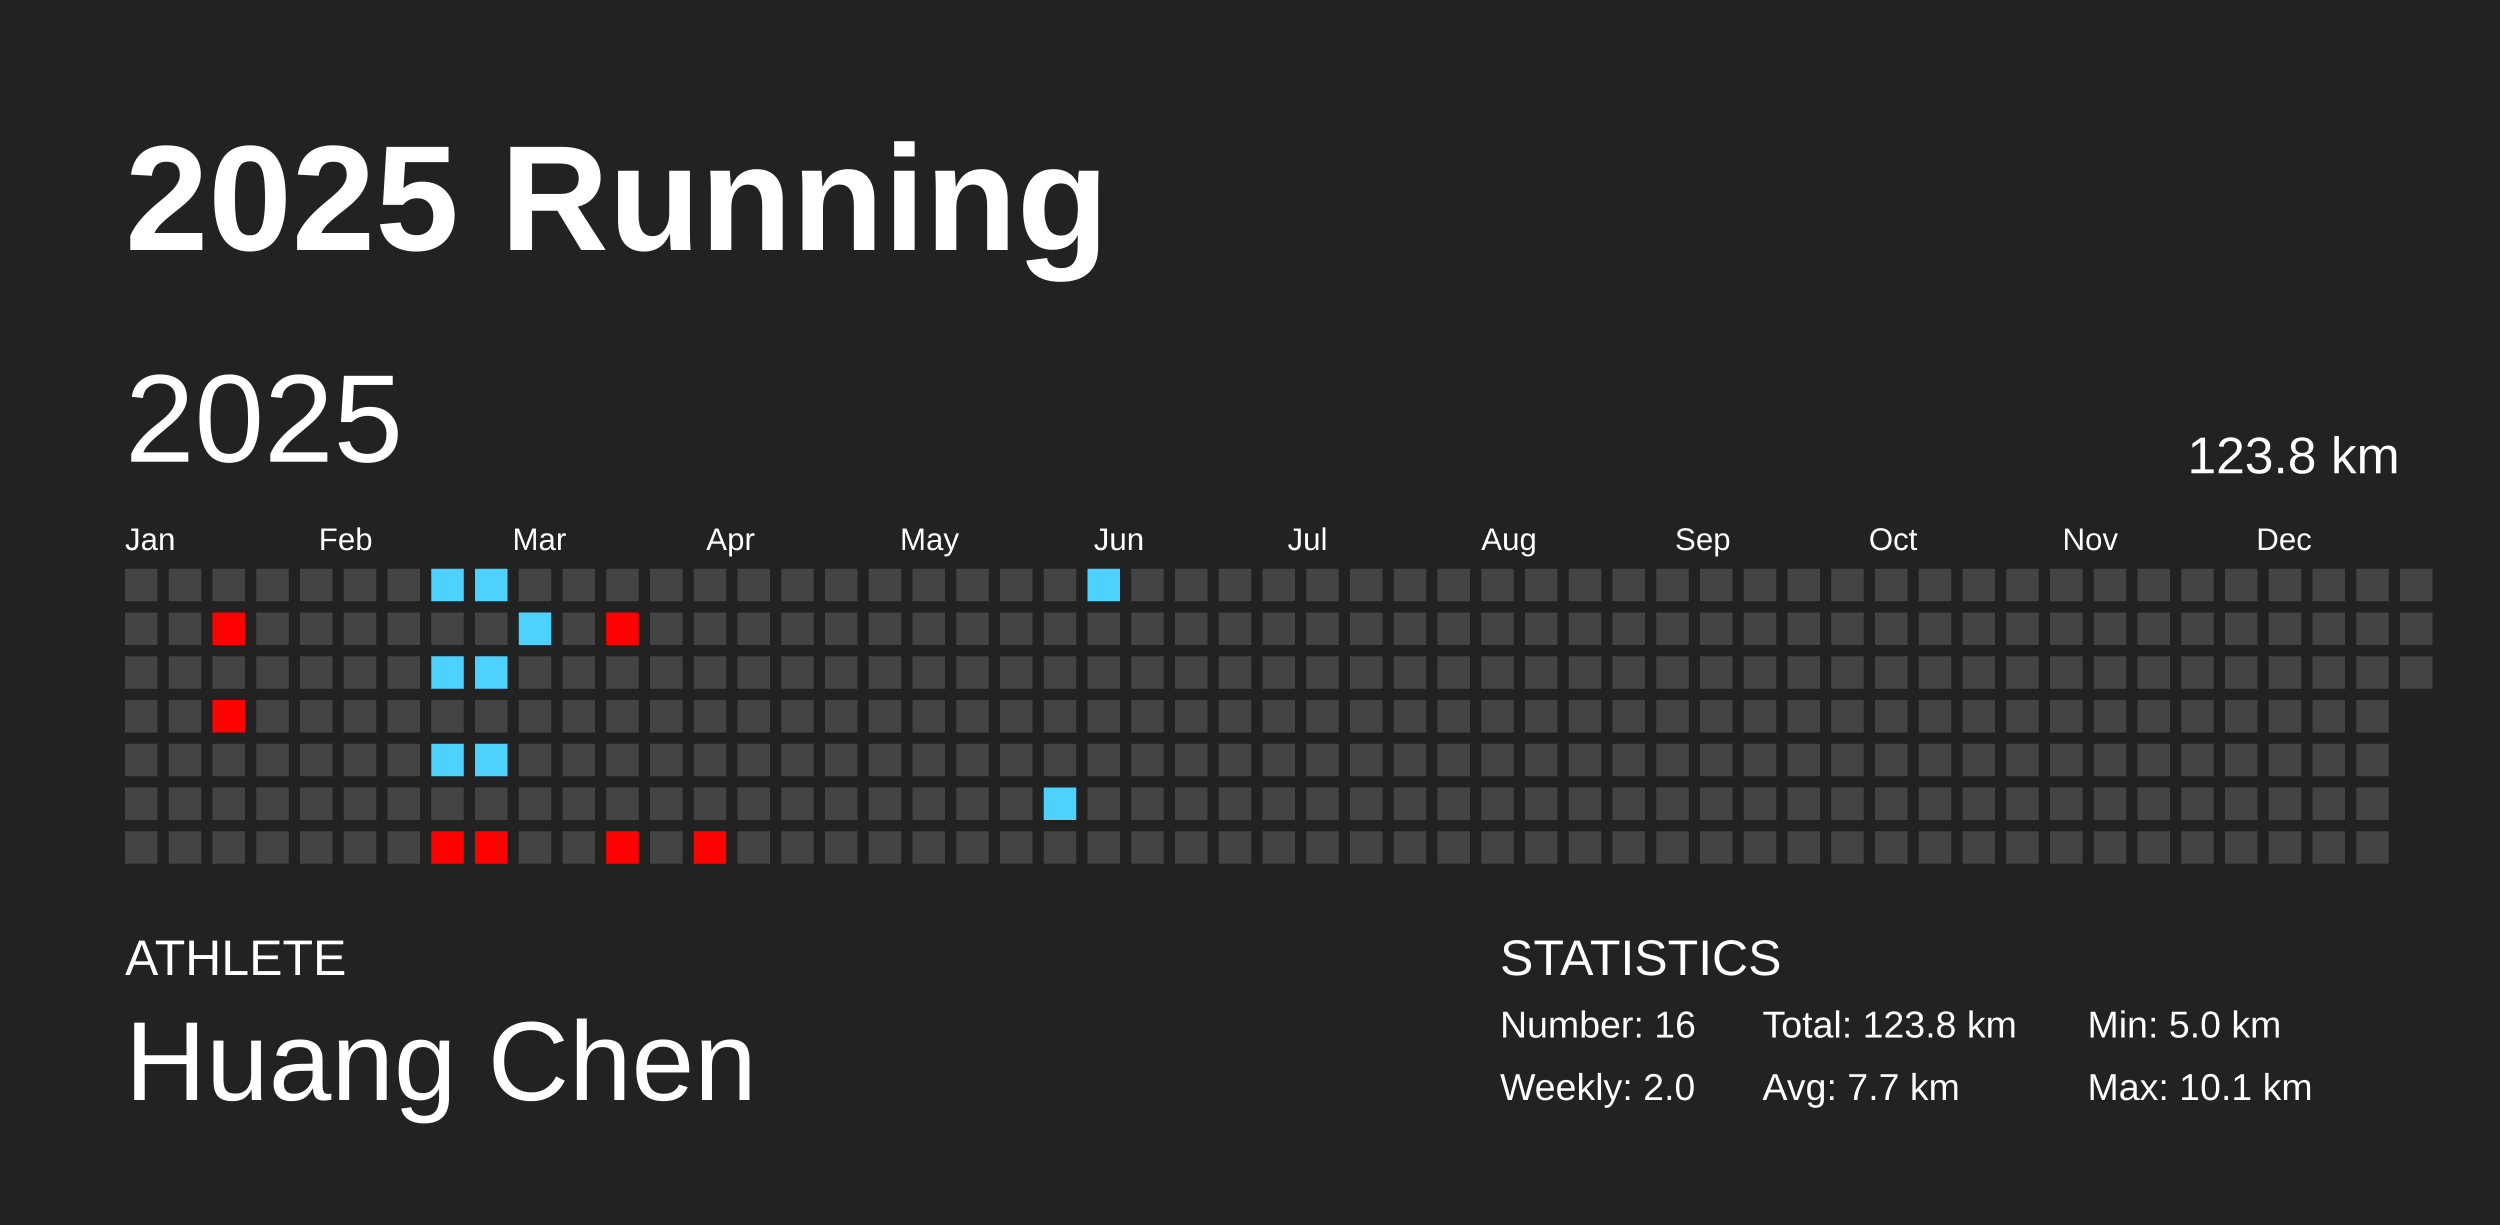
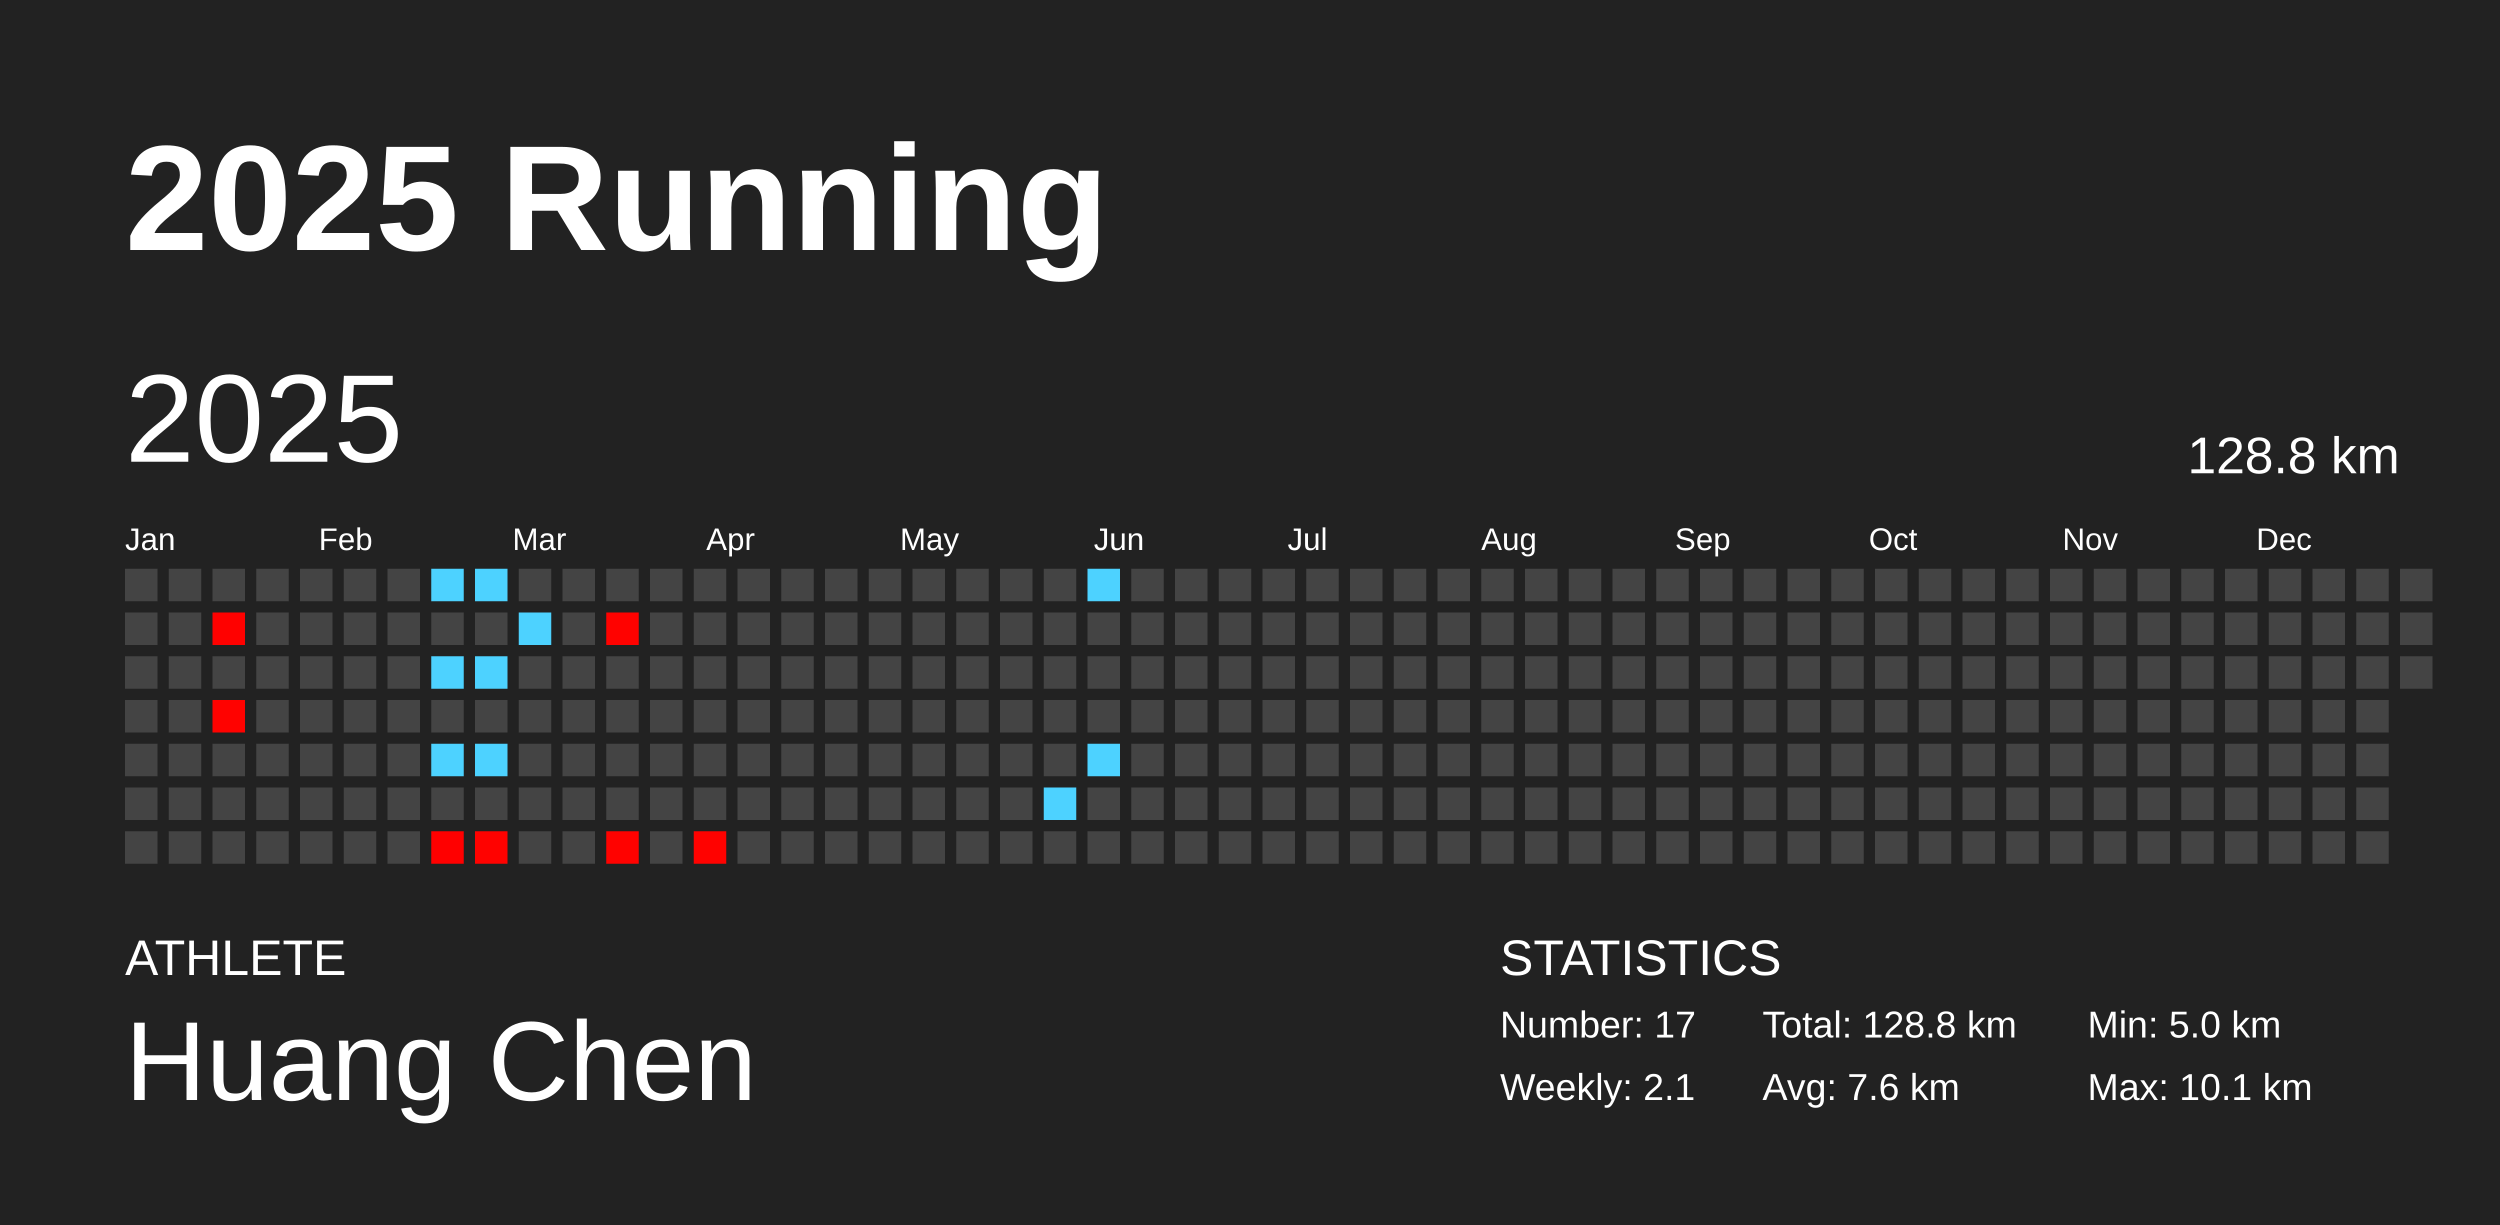
<svg xmlns="http://www.w3.org/2000/svg" baseProfile="full" height="98mm" version="1.1" viewBox="0,0,200,98" width="200mm">
  <defs />
  <rect fill="#222222" height="98" width="200" x="0" y="0" />
  <text fill="#FFFFFF" style="font-size:12px; font-family:Arial; font-weight:bold;" x="10" y="20">2025 Running</text>
  <text fill="#FFFFFF" style="font-size:4px; font-family:Arial" x="10" y="78">ATHLETE</text>
  <text fill="#FFFFFF" style="font-size:9px; font-family:Arial" x="10" y="88">Huang Chen</text>
  <text fill="#FFFFFF" style="font-size:4px; font-family:Arial" x="120" y="78">STATISTICS</text>
-   <text fill="#FFFFFF" style="font-size:3px; font-family:Arial" x="120" y="83">Number: 16</text>
-   <text fill="#FFFFFF" style="font-size:3px; font-family:Arial" x="120" y="88">Weekly: 2.0</text>
-   <text fill="#FFFFFF" style="font-size:3px; font-family:Arial" x="141" y="83">Total: 123.8 km</text>
-   <text fill="#FFFFFF" style="font-size:3px; font-family:Arial" x="141" y="88">Avg: 7.7 km</text>
+   <text fill="#FFFFFF" style="font-size:3px; font-family:Arial" x="120" y="83">Number: 17</text>
+   <text fill="#FFFFFF" style="font-size:3px; font-family:Arial" x="120" y="88">Weekly: 2.1</text>
+   <text fill="#FFFFFF" style="font-size:3px; font-family:Arial" x="141" y="83">Total: 128.8 km</text>
+   <text fill="#FFFFFF" style="font-size:3px; font-family:Arial" x="141" y="88">Avg: 7.6 km</text>
  <text fill="#FFFFFF" style="font-size:3px; font-family:Arial" x="167" y="83">Min: 5.0 km</text>
  <text fill="#FFFFFF" style="font-size:3px; font-family:Arial" x="167" y="88">Max: 10.1 km</text>
  <text dominant-baseline="hanging" fill="#FFFFFF" style="font-size:10.0px; font-family:Arial;" x="10" y="30">2025</text>
-   <text dominant-baseline="hanging" fill="#FFFFFF" style="font-size:4.125px; font-family:Arial;" x="175" y="35">123.8 km</text>
+   <text dominant-baseline="hanging" fill="#FFFFFF" style="font-size:4.125px; font-family:Arial;" x="175" y="35">128.8 km</text>
  <text fill="#FFFFFF" style="font-size:2.5px; font-family:Arial" x="10.0" y="44">Jan</text>
  <text fill="#FFFFFF" style="font-size:2.5px; font-family:Arial" x="25.5" y="44">Feb</text>
  <text fill="#FFFFFF" style="font-size:2.5px; font-family:Arial" x="41.0" y="44">Mar</text>
  <text fill="#FFFFFF" style="font-size:2.5px; font-family:Arial" x="56.5" y="44">Apr</text>
  <text fill="#FFFFFF" style="font-size:2.5px; font-family:Arial" x="72.0" y="44">May</text>
  <text fill="#FFFFFF" style="font-size:2.5px; font-family:Arial" x="87.5" y="44">Jun</text>
  <text fill="#FFFFFF" style="font-size:2.5px; font-family:Arial" x="103.0" y="44">Jul</text>
  <text fill="#FFFFFF" style="font-size:2.5px; font-family:Arial" x="118.5" y="44">Aug</text>
  <text fill="#FFFFFF" style="font-size:2.5px; font-family:Arial" x="134.0" y="44">Sep</text>
  <text fill="#FFFFFF" style="font-size:2.5px; font-family:Arial" x="149.5" y="44">Oct</text>
  <text fill="#FFFFFF" style="font-size:2.5px; font-family:Arial" x="165.0" y="44">Nov</text>
  <text fill="#FFFFFF" style="font-size:2.5px; font-family:Arial" x="180.5" y="44">Dec</text>
  <rect fill="#444444" height="2.6" width="2.6" x="10.0" y="45.5" />
  <rect fill="#444444" height="2.6" width="2.6" x="10.0" y="49.0" />
  <rect fill="#444444" height="2.6" width="2.6" x="10.0" y="52.5" />
  <rect fill="#444444" height="2.6" width="2.6" x="10.0" y="56.0" />
  <rect fill="#444444" height="2.6" width="2.6" x="10.0" y="59.5" />
  <rect fill="#444444" height="2.6" width="2.6" x="10.0" y="63.0" />
  <rect fill="#444444" height="2.6" width="2.6" x="10.0" y="66.5" />
  <rect fill="#444444" height="2.6" width="2.6" x="13.5" y="45.5" />
  <rect fill="#444444" height="2.6" width="2.6" x="13.5" y="49.0" />
  <rect fill="#444444" height="2.6" width="2.6" x="13.5" y="52.5" />
  <rect fill="#444444" height="2.6" width="2.6" x="13.5" y="56.0" />
  <rect fill="#444444" height="2.6" width="2.6" x="13.5" y="59.5" />
  <rect fill="#444444" height="2.6" width="2.6" x="13.5" y="63.0" />
  <rect fill="#444444" height="2.6" width="2.6" x="13.5" y="66.5" />
  <rect fill="#444444" height="2.6" width="2.6" x="17.0" y="45.5" />
  <rect fill="#ff0100" height="2.6" width="2.6" x="17.0" y="49.0" />
  <rect fill="#444444" height="2.6" width="2.6" x="17.0" y="52.5" />
  <rect fill="#ff0200" height="2.6" width="2.6" x="17.0" y="56.0" />
  <rect fill="#444444" height="2.6" width="2.6" x="17.0" y="59.5" />
  <rect fill="#444444" height="2.6" width="2.6" x="17.0" y="63.0" />
  <rect fill="#444444" height="2.6" width="2.6" x="17.0" y="66.5" />
  <rect fill="#444444" height="2.6" width="2.6" x="20.5" y="45.5" />
  <rect fill="#444444" height="2.6" width="2.6" x="20.5" y="49.0" />
  <rect fill="#444444" height="2.6" width="2.6" x="20.5" y="52.5" />
  <rect fill="#444444" height="2.6" width="2.6" x="20.5" y="56.0" />
  <rect fill="#444444" height="2.6" width="2.6" x="20.5" y="59.5" />
  <rect fill="#444444" height="2.6" width="2.6" x="20.5" y="63.0" />
  <rect fill="#444444" height="2.6" width="2.6" x="20.5" y="66.5" />
  <rect fill="#444444" height="2.6" width="2.6" x="24.0" y="45.5" />
  <rect fill="#444444" height="2.6" width="2.6" x="24.0" y="49.0" />
  <rect fill="#444444" height="2.6" width="2.6" x="24.0" y="52.5" />
  <rect fill="#444444" height="2.6" width="2.6" x="24.0" y="56.0" />
  <rect fill="#444444" height="2.6" width="2.6" x="24.0" y="59.5" />
  <rect fill="#444444" height="2.6" width="2.6" x="24.0" y="63.0" />
  <rect fill="#444444" height="2.6" width="2.6" x="24.0" y="66.5" />
  <rect fill="#444444" height="2.6" width="2.6" x="27.5" y="45.5" />
  <rect fill="#444444" height="2.6" width="2.6" x="27.5" y="49.0" />
  <rect fill="#444444" height="2.6" width="2.6" x="27.5" y="52.5" />
  <rect fill="#444444" height="2.6" width="2.6" x="27.5" y="56.0" />
  <rect fill="#444444" height="2.6" width="2.6" x="27.5" y="59.5" />
  <rect fill="#444444" height="2.6" width="2.6" x="27.5" y="63.0" />
  <rect fill="#444444" height="2.6" width="2.6" x="27.5" y="66.5" />
  <rect fill="#444444" height="2.6" width="2.6" x="31.0" y="45.5" />
  <rect fill="#444444" height="2.6" width="2.6" x="31.0" y="49.0" />
  <rect fill="#444444" height="2.6" width="2.6" x="31.0" y="52.5" />
  <rect fill="#444444" height="2.6" width="2.6" x="31.0" y="56.0" />
  <rect fill="#444444" height="2.6" width="2.6" x="31.0" y="59.5" />
  <rect fill="#444444" height="2.6" width="2.6" x="31.0" y="63.0" />
  <rect fill="#444444" height="2.6" width="2.6" x="31.0" y="66.5" />
  <rect fill="#4dd2ff" height="2.6" width="2.6" x="34.5" y="45.5" />
  <rect fill="#444444" height="2.6" width="2.6" x="34.5" y="49.0" />
  <rect fill="#4dd2ff" height="2.6" width="2.6" x="34.5" y="52.5" />
  <rect fill="#444444" height="2.6" width="2.6" x="34.5" y="56.0" />
  <rect fill="#4dd2ff" height="2.6" width="2.6" x="34.5" y="59.5" />
  <rect fill="#444444" height="2.6" width="2.6" x="34.5" y="63.0" />
  <rect fill="#ff0000" height="2.6" width="2.6" x="34.5" y="66.5" />
  <rect fill="#4dd2ff" height="2.6" width="2.6" x="38.0" y="45.5" />
  <rect fill="#444444" height="2.6" width="2.6" x="38.0" y="49.0" />
  <rect fill="#4dd2ff" height="2.6" width="2.6" x="38.0" y="52.5" />
  <rect fill="#444444" height="2.6" width="2.6" x="38.0" y="56.0" />
  <rect fill="#4dd2ff" height="2.6" width="2.6" x="38.0" y="59.5" />
  <rect fill="#444444" height="2.6" width="2.6" x="38.0" y="63.0" />
  <rect fill="#ff0200" height="2.6" width="2.6" x="38.0" y="66.5" />
  <rect fill="#444444" height="2.6" width="2.6" x="41.5" y="45.5" />
  <rect fill="#4dd2ff" height="2.6" width="2.6" x="41.5" y="49.0" />
  <rect fill="#444444" height="2.6" width="2.6" x="41.5" y="52.5" />
  <rect fill="#444444" height="2.6" width="2.6" x="41.5" y="56.0" />
  <rect fill="#444444" height="2.6" width="2.6" x="41.5" y="59.5" />
  <rect fill="#444444" height="2.6" width="2.6" x="41.5" y="63.0" />
  <rect fill="#444444" height="2.6" width="2.6" x="41.5" y="66.5" />
  <rect fill="#444444" height="2.6" width="2.6" x="45.0" y="45.5" />
  <rect fill="#444444" height="2.6" width="2.6" x="45.0" y="49.0" />
  <rect fill="#444444" height="2.6" width="2.6" x="45.0" y="52.5" />
  <rect fill="#444444" height="2.6" width="2.6" x="45.0" y="56.0" />
  <rect fill="#444444" height="2.6" width="2.6" x="45.0" y="59.5" />
  <rect fill="#444444" height="2.6" width="2.6" x="45.0" y="63.0" />
  <rect fill="#444444" height="2.6" width="2.6" x="45.0" y="66.5" />
  <rect fill="#444444" height="2.6" width="2.6" x="48.5" y="45.5" />
  <rect fill="#ff0200" height="2.6" width="2.6" x="48.5" y="49.0" />
  <rect fill="#444444" height="2.6" width="2.6" x="48.5" y="52.5" />
  <rect fill="#444444" height="2.6" width="2.6" x="48.5" y="56.0" />
  <rect fill="#444444" height="2.6" width="2.6" x="48.5" y="59.5" />
  <rect fill="#444444" height="2.6" width="2.6" x="48.5" y="63.0" />
  <rect fill="#ff0200" height="2.6" width="2.6" x="48.5" y="66.5" />
  <rect fill="#444444" height="2.6" width="2.6" x="52.0" y="45.5" />
  <rect fill="#444444" height="2.6" width="2.6" x="52.0" y="49.0" />
  <rect fill="#444444" height="2.6" width="2.6" x="52.0" y="52.5" />
  <rect fill="#444444" height="2.6" width="2.6" x="52.0" y="56.0" />
  <rect fill="#444444" height="2.6" width="2.6" x="52.0" y="59.5" />
  <rect fill="#444444" height="2.6" width="2.6" x="52.0" y="63.0" />
  <rect fill="#444444" height="2.6" width="2.6" x="52.0" y="66.5" />
  <rect fill="#444444" height="2.6" width="2.6" x="55.5" y="45.5" />
  <rect fill="#444444" height="2.6" width="2.6" x="55.5" y="49.0" />
  <rect fill="#444444" height="2.6" width="2.6" x="55.5" y="52.5" />
  <rect fill="#444444" height="2.6" width="2.6" x="55.5" y="56.0" />
  <rect fill="#444444" height="2.6" width="2.6" x="55.5" y="59.5" />
  <rect fill="#444444" height="2.6" width="2.6" x="55.5" y="63.0" />
  <rect fill="#ff0200" height="2.6" width="2.6" x="55.5" y="66.5" />
  <rect fill="#444444" height="2.6" width="2.6" x="59.0" y="45.5" />
  <rect fill="#444444" height="2.6" width="2.6" x="59.0" y="49.0" />
  <rect fill="#444444" height="2.6" width="2.6" x="59.0" y="52.5" />
  <rect fill="#444444" height="2.6" width="2.6" x="59.0" y="56.0" />
  <rect fill="#444444" height="2.6" width="2.6" x="59.0" y="59.5" />
  <rect fill="#444444" height="2.6" width="2.6" x="59.0" y="63.0" />
  <rect fill="#444444" height="2.6" width="2.6" x="59.0" y="66.5" />
  <rect fill="#444444" height="2.6" width="2.6" x="62.5" y="45.5" />
  <rect fill="#444444" height="2.6" width="2.6" x="62.5" y="49.0" />
  <rect fill="#444444" height="2.6" width="2.6" x="62.5" y="52.5" />
  <rect fill="#444444" height="2.6" width="2.6" x="62.5" y="56.0" />
  <rect fill="#444444" height="2.6" width="2.6" x="62.5" y="59.5" />
  <rect fill="#444444" height="2.6" width="2.6" x="62.5" y="63.0" />
  <rect fill="#444444" height="2.6" width="2.6" x="62.5" y="66.5" />
  <rect fill="#444444" height="2.6" width="2.6" x="66.0" y="45.5" />
  <rect fill="#444444" height="2.6" width="2.6" x="66.0" y="49.0" />
  <rect fill="#444444" height="2.6" width="2.6" x="66.0" y="52.5" />
  <rect fill="#444444" height="2.6" width="2.6" x="66.0" y="56.0" />
  <rect fill="#444444" height="2.6" width="2.6" x="66.0" y="59.5" />
  <rect fill="#444444" height="2.6" width="2.6" x="66.0" y="63.0" />
  <rect fill="#444444" height="2.6" width="2.6" x="66.0" y="66.5" />
  <rect fill="#444444" height="2.6" width="2.6" x="69.5" y="45.5" />
  <rect fill="#444444" height="2.6" width="2.6" x="69.5" y="49.0" />
  <rect fill="#444444" height="2.6" width="2.6" x="69.5" y="52.5" />
  <rect fill="#444444" height="2.6" width="2.6" x="69.5" y="56.0" />
  <rect fill="#444444" height="2.6" width="2.6" x="69.5" y="59.5" />
  <rect fill="#444444" height="2.6" width="2.6" x="69.5" y="63.0" />
  <rect fill="#444444" height="2.6" width="2.6" x="69.5" y="66.5" />
  <rect fill="#444444" height="2.6" width="2.6" x="73.0" y="45.5" />
  <rect fill="#444444" height="2.6" width="2.6" x="73.0" y="49.0" />
  <rect fill="#444444" height="2.6" width="2.6" x="73.0" y="52.5" />
  <rect fill="#444444" height="2.6" width="2.6" x="73.0" y="56.0" />
  <rect fill="#444444" height="2.6" width="2.6" x="73.0" y="59.5" />
  <rect fill="#444444" height="2.6" width="2.6" x="73.0" y="63.0" />
  <rect fill="#444444" height="2.6" width="2.6" x="73.0" y="66.5" />
  <rect fill="#444444" height="2.6" width="2.6" x="76.5" y="45.5" />
  <rect fill="#444444" height="2.6" width="2.6" x="76.5" y="49.0" />
  <rect fill="#444444" height="2.6" width="2.6" x="76.5" y="52.5" />
  <rect fill="#444444" height="2.6" width="2.6" x="76.5" y="56.0" />
  <rect fill="#444444" height="2.6" width="2.6" x="76.5" y="59.5" />
  <rect fill="#444444" height="2.6" width="2.6" x="76.5" y="63.0" />
  <rect fill="#444444" height="2.6" width="2.6" x="76.5" y="66.5" />
  <rect fill="#444444" height="2.6" width="2.6" x="80.0" y="45.5" />
  <rect fill="#444444" height="2.6" width="2.6" x="80.0" y="49.0" />
  <rect fill="#444444" height="2.6" width="2.6" x="80.0" y="52.5" />
  <rect fill="#444444" height="2.6" width="2.6" x="80.0" y="56.0" />
  <rect fill="#444444" height="2.6" width="2.6" x="80.0" y="59.5" />
  <rect fill="#444444" height="2.6" width="2.6" x="80.0" y="63.0" />
  <rect fill="#444444" height="2.6" width="2.6" x="80.0" y="66.5" />
  <rect fill="#444444" height="2.6" width="2.6" x="83.5" y="45.5" />
  <rect fill="#444444" height="2.6" width="2.6" x="83.5" y="49.0" />
  <rect fill="#444444" height="2.6" width="2.6" x="83.5" y="52.5" />
  <rect fill="#444444" height="2.6" width="2.6" x="83.5" y="56.0" />
  <rect fill="#444444" height="2.6" width="2.6" x="83.5" y="59.5" />
  <rect fill="#4dd2ff" height="2.6" width="2.6" x="83.5" y="63.0" />
  <rect fill="#444444" height="2.6" width="2.6" x="83.5" y="66.5" />
  <rect fill="#4dd2ff" height="2.6" width="2.6" x="87.0" y="45.5" />
  <rect fill="#444444" height="2.6" width="2.6" x="87.0" y="49.0" />
  <rect fill="#444444" height="2.6" width="2.6" x="87.0" y="52.5" />
  <rect fill="#444444" height="2.6" width="2.6" x="87.0" y="56.0" />
-   <rect fill="#444444" height="2.6" width="2.6" x="87.0" y="59.5" />
+   <rect fill="#4dd2ff" height="2.6" width="2.6" x="87.0" y="59.5" />
  <rect fill="#444444" height="2.6" width="2.6" x="87.0" y="63.0" />
  <rect fill="#444444" height="2.6" width="2.6" x="87.0" y="66.5" />
  <rect fill="#444444" height="2.6" width="2.6" x="90.5" y="45.5" />
  <rect fill="#444444" height="2.6" width="2.6" x="90.5" y="49.0" />
  <rect fill="#444444" height="2.6" width="2.6" x="90.5" y="52.5" />
  <rect fill="#444444" height="2.6" width="2.6" x="90.5" y="56.0" />
  <rect fill="#444444" height="2.6" width="2.6" x="90.5" y="59.5" />
  <rect fill="#444444" height="2.6" width="2.6" x="90.5" y="63.0" />
  <rect fill="#444444" height="2.6" width="2.6" x="90.5" y="66.5" />
  <rect fill="#444444" height="2.6" width="2.6" x="94.0" y="45.5" />
  <rect fill="#444444" height="2.6" width="2.6" x="94.0" y="49.0" />
  <rect fill="#444444" height="2.6" width="2.6" x="94.0" y="52.5" />
  <rect fill="#444444" height="2.6" width="2.6" x="94.0" y="56.0" />
  <rect fill="#444444" height="2.6" width="2.6" x="94.0" y="59.5" />
  <rect fill="#444444" height="2.6" width="2.6" x="94.0" y="63.0" />
  <rect fill="#444444" height="2.6" width="2.6" x="94.0" y="66.5" />
  <rect fill="#444444" height="2.6" width="2.6" x="97.5" y="45.5" />
  <rect fill="#444444" height="2.6" width="2.6" x="97.5" y="49.0" />
  <rect fill="#444444" height="2.6" width="2.6" x="97.5" y="52.5" />
  <rect fill="#444444" height="2.6" width="2.6" x="97.5" y="56.0" />
  <rect fill="#444444" height="2.6" width="2.6" x="97.5" y="59.5" />
  <rect fill="#444444" height="2.6" width="2.6" x="97.5" y="63.0" />
  <rect fill="#444444" height="2.6" width="2.6" x="97.5" y="66.5" />
  <rect fill="#444444" height="2.6" width="2.6" x="101.0" y="45.5" />
  <rect fill="#444444" height="2.6" width="2.6" x="101.0" y="49.0" />
  <rect fill="#444444" height="2.6" width="2.6" x="101.0" y="52.5" />
  <rect fill="#444444" height="2.6" width="2.6" x="101.0" y="56.0" />
  <rect fill="#444444" height="2.6" width="2.6" x="101.0" y="59.5" />
  <rect fill="#444444" height="2.6" width="2.6" x="101.0" y="63.0" />
  <rect fill="#444444" height="2.6" width="2.6" x="101.0" y="66.5" />
  <rect fill="#444444" height="2.6" width="2.6" x="104.5" y="45.5" />
  <rect fill="#444444" height="2.6" width="2.6" x="104.5" y="49.0" />
  <rect fill="#444444" height="2.6" width="2.6" x="104.5" y="52.5" />
  <rect fill="#444444" height="2.6" width="2.6" x="104.5" y="56.0" />
  <rect fill="#444444" height="2.6" width="2.6" x="104.5" y="59.5" />
  <rect fill="#444444" height="2.6" width="2.6" x="104.5" y="63.0" />
  <rect fill="#444444" height="2.6" width="2.6" x="104.5" y="66.5" />
  <rect fill="#444444" height="2.6" width="2.6" x="108.0" y="45.5" />
  <rect fill="#444444" height="2.6" width="2.6" x="108.0" y="49.0" />
  <rect fill="#444444" height="2.6" width="2.6" x="108.0" y="52.5" />
  <rect fill="#444444" height="2.6" width="2.6" x="108.0" y="56.0" />
  <rect fill="#444444" height="2.6" width="2.6" x="108.0" y="59.5" />
  <rect fill="#444444" height="2.6" width="2.6" x="108.0" y="63.0" />
  <rect fill="#444444" height="2.6" width="2.6" x="108.0" y="66.5" />
  <rect fill="#444444" height="2.6" width="2.6" x="111.5" y="45.5" />
  <rect fill="#444444" height="2.6" width="2.6" x="111.5" y="49.0" />
  <rect fill="#444444" height="2.6" width="2.6" x="111.5" y="52.5" />
  <rect fill="#444444" height="2.6" width="2.6" x="111.5" y="56.0" />
  <rect fill="#444444" height="2.6" width="2.6" x="111.5" y="59.5" />
  <rect fill="#444444" height="2.6" width="2.6" x="111.5" y="63.0" />
  <rect fill="#444444" height="2.6" width="2.6" x="111.5" y="66.5" />
  <rect fill="#444444" height="2.6" width="2.6" x="115.0" y="45.5" />
  <rect fill="#444444" height="2.6" width="2.6" x="115.0" y="49.0" />
  <rect fill="#444444" height="2.6" width="2.6" x="115.0" y="52.5" />
  <rect fill="#444444" height="2.6" width="2.6" x="115.0" y="56.0" />
  <rect fill="#444444" height="2.6" width="2.6" x="115.0" y="59.5" />
  <rect fill="#444444" height="2.6" width="2.6" x="115.0" y="63.0" />
  <rect fill="#444444" height="2.6" width="2.6" x="115.0" y="66.5" />
  <rect fill="#444444" height="2.6" width="2.6" x="118.5" y="45.5" />
  <rect fill="#444444" height="2.6" width="2.6" x="118.5" y="49.0" />
  <rect fill="#444444" height="2.6" width="2.6" x="118.5" y="52.5" />
  <rect fill="#444444" height="2.6" width="2.6" x="118.5" y="56.0" />
  <rect fill="#444444" height="2.6" width="2.6" x="118.5" y="59.5" />
  <rect fill="#444444" height="2.6" width="2.6" x="118.5" y="63.0" />
  <rect fill="#444444" height="2.6" width="2.6" x="118.5" y="66.5" />
  <rect fill="#444444" height="2.6" width="2.6" x="122.0" y="45.5" />
  <rect fill="#444444" height="2.6" width="2.6" x="122.0" y="49.0" />
  <rect fill="#444444" height="2.6" width="2.6" x="122.0" y="52.5" />
  <rect fill="#444444" height="2.6" width="2.6" x="122.0" y="56.0" />
  <rect fill="#444444" height="2.6" width="2.6" x="122.0" y="59.5" />
  <rect fill="#444444" height="2.6" width="2.6" x="122.0" y="63.0" />
  <rect fill="#444444" height="2.6" width="2.6" x="122.0" y="66.5" />
  <rect fill="#444444" height="2.6" width="2.6" x="125.5" y="45.5" />
  <rect fill="#444444" height="2.6" width="2.6" x="125.5" y="49.0" />
  <rect fill="#444444" height="2.6" width="2.6" x="125.5" y="52.5" />
  <rect fill="#444444" height="2.6" width="2.6" x="125.5" y="56.0" />
  <rect fill="#444444" height="2.6" width="2.6" x="125.5" y="59.5" />
  <rect fill="#444444" height="2.6" width="2.6" x="125.5" y="63.0" />
  <rect fill="#444444" height="2.6" width="2.6" x="125.5" y="66.5" />
  <rect fill="#444444" height="2.6" width="2.6" x="129.0" y="45.5" />
  <rect fill="#444444" height="2.6" width="2.6" x="129.0" y="49.0" />
  <rect fill="#444444" height="2.6" width="2.6" x="129.0" y="52.5" />
  <rect fill="#444444" height="2.6" width="2.6" x="129.0" y="56.0" />
  <rect fill="#444444" height="2.6" width="2.6" x="129.0" y="59.5" />
  <rect fill="#444444" height="2.6" width="2.6" x="129.0" y="63.0" />
  <rect fill="#444444" height="2.6" width="2.6" x="129.0" y="66.5" />
  <rect fill="#444444" height="2.6" width="2.6" x="132.5" y="45.5" />
  <rect fill="#444444" height="2.6" width="2.6" x="132.5" y="49.0" />
  <rect fill="#444444" height="2.6" width="2.6" x="132.5" y="52.5" />
  <rect fill="#444444" height="2.6" width="2.6" x="132.5" y="56.0" />
  <rect fill="#444444" height="2.6" width="2.6" x="132.5" y="59.5" />
  <rect fill="#444444" height="2.6" width="2.6" x="132.5" y="63.0" />
  <rect fill="#444444" height="2.6" width="2.6" x="132.5" y="66.5" />
  <rect fill="#444444" height="2.6" width="2.6" x="136.0" y="45.5" />
  <rect fill="#444444" height="2.6" width="2.6" x="136.0" y="49.0" />
  <rect fill="#444444" height="2.6" width="2.6" x="136.0" y="52.5" />
  <rect fill="#444444" height="2.6" width="2.6" x="136.0" y="56.0" />
  <rect fill="#444444" height="2.6" width="2.6" x="136.0" y="59.5" />
  <rect fill="#444444" height="2.6" width="2.6" x="136.0" y="63.0" />
  <rect fill="#444444" height="2.6" width="2.6" x="136.0" y="66.5" />
  <rect fill="#444444" height="2.6" width="2.6" x="139.5" y="45.5" />
  <rect fill="#444444" height="2.6" width="2.6" x="139.5" y="49.0" />
  <rect fill="#444444" height="2.6" width="2.6" x="139.5" y="52.5" />
  <rect fill="#444444" height="2.6" width="2.6" x="139.5" y="56.0" />
  <rect fill="#444444" height="2.6" width="2.6" x="139.5" y="59.5" />
  <rect fill="#444444" height="2.6" width="2.6" x="139.5" y="63.0" />
  <rect fill="#444444" height="2.6" width="2.6" x="139.5" y="66.5" />
  <rect fill="#444444" height="2.6" width="2.6" x="143.0" y="45.5" />
  <rect fill="#444444" height="2.6" width="2.6" x="143.0" y="49.0" />
  <rect fill="#444444" height="2.6" width="2.6" x="143.0" y="52.5" />
  <rect fill="#444444" height="2.6" width="2.6" x="143.0" y="56.0" />
  <rect fill="#444444" height="2.6" width="2.6" x="143.0" y="59.5" />
  <rect fill="#444444" height="2.6" width="2.6" x="143.0" y="63.0" />
  <rect fill="#444444" height="2.6" width="2.6" x="143.0" y="66.5" />
  <rect fill="#444444" height="2.6" width="2.6" x="146.5" y="45.5" />
  <rect fill="#444444" height="2.6" width="2.6" x="146.5" y="49.0" />
  <rect fill="#444444" height="2.6" width="2.6" x="146.5" y="52.5" />
  <rect fill="#444444" height="2.6" width="2.6" x="146.5" y="56.0" />
  <rect fill="#444444" height="2.6" width="2.6" x="146.5" y="59.5" />
  <rect fill="#444444" height="2.6" width="2.6" x="146.5" y="63.0" />
  <rect fill="#444444" height="2.6" width="2.6" x="146.5" y="66.5" />
  <rect fill="#444444" height="2.6" width="2.6" x="150.0" y="45.5" />
  <rect fill="#444444" height="2.6" width="2.6" x="150.0" y="49.0" />
  <rect fill="#444444" height="2.6" width="2.6" x="150.0" y="52.5" />
  <rect fill="#444444" height="2.6" width="2.6" x="150.0" y="56.0" />
  <rect fill="#444444" height="2.6" width="2.6" x="150.0" y="59.5" />
  <rect fill="#444444" height="2.6" width="2.6" x="150.0" y="63.0" />
  <rect fill="#444444" height="2.6" width="2.6" x="150.0" y="66.5" />
  <rect fill="#444444" height="2.6" width="2.6" x="153.5" y="45.5" />
  <rect fill="#444444" height="2.6" width="2.6" x="153.5" y="49.0" />
  <rect fill="#444444" height="2.6" width="2.6" x="153.5" y="52.5" />
  <rect fill="#444444" height="2.6" width="2.6" x="153.5" y="56.0" />
  <rect fill="#444444" height="2.6" width="2.6" x="153.5" y="59.5" />
  <rect fill="#444444" height="2.6" width="2.6" x="153.5" y="63.0" />
  <rect fill="#444444" height="2.6" width="2.6" x="153.5" y="66.5" />
  <rect fill="#444444" height="2.6" width="2.6" x="157.0" y="45.5" />
  <rect fill="#444444" height="2.6" width="2.6" x="157.0" y="49.0" />
  <rect fill="#444444" height="2.6" width="2.6" x="157.0" y="52.5" />
  <rect fill="#444444" height="2.6" width="2.6" x="157.0" y="56.0" />
  <rect fill="#444444" height="2.6" width="2.6" x="157.0" y="59.5" />
  <rect fill="#444444" height="2.6" width="2.6" x="157.0" y="63.0" />
  <rect fill="#444444" height="2.6" width="2.6" x="157.0" y="66.5" />
  <rect fill="#444444" height="2.6" width="2.6" x="160.5" y="45.5" />
  <rect fill="#444444" height="2.6" width="2.6" x="160.5" y="49.0" />
  <rect fill="#444444" height="2.6" width="2.6" x="160.5" y="52.5" />
  <rect fill="#444444" height="2.6" width="2.6" x="160.5" y="56.0" />
  <rect fill="#444444" height="2.6" width="2.6" x="160.5" y="59.5" />
  <rect fill="#444444" height="2.6" width="2.6" x="160.5" y="63.0" />
  <rect fill="#444444" height="2.6" width="2.6" x="160.5" y="66.5" />
  <rect fill="#444444" height="2.6" width="2.6" x="164.0" y="45.5" />
  <rect fill="#444444" height="2.6" width="2.6" x="164.0" y="49.0" />
  <rect fill="#444444" height="2.6" width="2.6" x="164.0" y="52.5" />
  <rect fill="#444444" height="2.6" width="2.6" x="164.0" y="56.0" />
  <rect fill="#444444" height="2.6" width="2.6" x="164.0" y="59.5" />
  <rect fill="#444444" height="2.6" width="2.6" x="164.0" y="63.0" />
  <rect fill="#444444" height="2.6" width="2.6" x="164.0" y="66.5" />
  <rect fill="#444444" height="2.6" width="2.6" x="167.5" y="45.5" />
  <rect fill="#444444" height="2.6" width="2.6" x="167.5" y="49.0" />
  <rect fill="#444444" height="2.6" width="2.6" x="167.5" y="52.5" />
  <rect fill="#444444" height="2.6" width="2.6" x="167.5" y="56.0" />
  <rect fill="#444444" height="2.6" width="2.6" x="167.5" y="59.5" />
  <rect fill="#444444" height="2.6" width="2.6" x="167.5" y="63.0" />
  <rect fill="#444444" height="2.6" width="2.6" x="167.5" y="66.5" />
  <rect fill="#444444" height="2.6" width="2.6" x="171.0" y="45.5" />
  <rect fill="#444444" height="2.6" width="2.6" x="171.0" y="49.0" />
  <rect fill="#444444" height="2.6" width="2.6" x="171.0" y="52.5" />
  <rect fill="#444444" height="2.6" width="2.6" x="171.0" y="56.0" />
  <rect fill="#444444" height="2.6" width="2.6" x="171.0" y="59.5" />
  <rect fill="#444444" height="2.6" width="2.6" x="171.0" y="63.0" />
  <rect fill="#444444" height="2.6" width="2.6" x="171.0" y="66.5" />
  <rect fill="#444444" height="2.6" width="2.6" x="174.5" y="45.5" />
  <rect fill="#444444" height="2.6" width="2.6" x="174.5" y="49.0" />
  <rect fill="#444444" height="2.6" width="2.6" x="174.5" y="52.5" />
  <rect fill="#444444" height="2.6" width="2.6" x="174.5" y="56.0" />
  <rect fill="#444444" height="2.6" width="2.6" x="174.5" y="59.5" />
  <rect fill="#444444" height="2.6" width="2.6" x="174.5" y="63.0" />
  <rect fill="#444444" height="2.6" width="2.6" x="174.5" y="66.5" />
  <rect fill="#444444" height="2.6" width="2.6" x="178.0" y="45.5" />
  <rect fill="#444444" height="2.6" width="2.6" x="178.0" y="49.0" />
  <rect fill="#444444" height="2.6" width="2.6" x="178.0" y="52.5" />
  <rect fill="#444444" height="2.6" width="2.6" x="178.0" y="56.0" />
  <rect fill="#444444" height="2.6" width="2.6" x="178.0" y="59.5" />
  <rect fill="#444444" height="2.6" width="2.6" x="178.0" y="63.0" />
  <rect fill="#444444" height="2.6" width="2.6" x="178.0" y="66.5" />
  <rect fill="#444444" height="2.6" width="2.6" x="181.5" y="45.5" />
  <rect fill="#444444" height="2.6" width="2.6" x="181.5" y="49.0" />
  <rect fill="#444444" height="2.6" width="2.6" x="181.5" y="52.5" />
  <rect fill="#444444" height="2.6" width="2.6" x="181.5" y="56.0" />
  <rect fill="#444444" height="2.6" width="2.6" x="181.5" y="59.5" />
  <rect fill="#444444" height="2.6" width="2.6" x="181.5" y="63.0" />
  <rect fill="#444444" height="2.6" width="2.6" x="181.5" y="66.5" />
  <rect fill="#444444" height="2.6" width="2.6" x="185.0" y="45.5" />
  <rect fill="#444444" height="2.6" width="2.6" x="185.0" y="49.0" />
  <rect fill="#444444" height="2.6" width="2.6" x="185.0" y="52.5" />
  <rect fill="#444444" height="2.6" width="2.6" x="185.0" y="56.0" />
  <rect fill="#444444" height="2.6" width="2.6" x="185.0" y="59.5" />
  <rect fill="#444444" height="2.6" width="2.6" x="185.0" y="63.0" />
  <rect fill="#444444" height="2.6" width="2.6" x="185.0" y="66.5" />
  <rect fill="#444444" height="2.6" width="2.6" x="188.5" y="45.5" />
  <rect fill="#444444" height="2.6" width="2.6" x="188.5" y="49.0" />
  <rect fill="#444444" height="2.6" width="2.6" x="188.5" y="52.5" />
  <rect fill="#444444" height="2.6" width="2.6" x="188.5" y="56.0" />
  <rect fill="#444444" height="2.6" width="2.6" x="188.5" y="59.5" />
  <rect fill="#444444" height="2.6" width="2.6" x="188.5" y="63.0" />
  <rect fill="#444444" height="2.6" width="2.6" x="188.5" y="66.5" />
  <rect fill="#444444" height="2.6" width="2.6" x="192.0" y="45.5" />
  <rect fill="#444444" height="2.6" width="2.6" x="192.0" y="49.0" />
  <rect fill="#444444" height="2.6" width="2.6" x="192.0" y="52.5" />
</svg>
